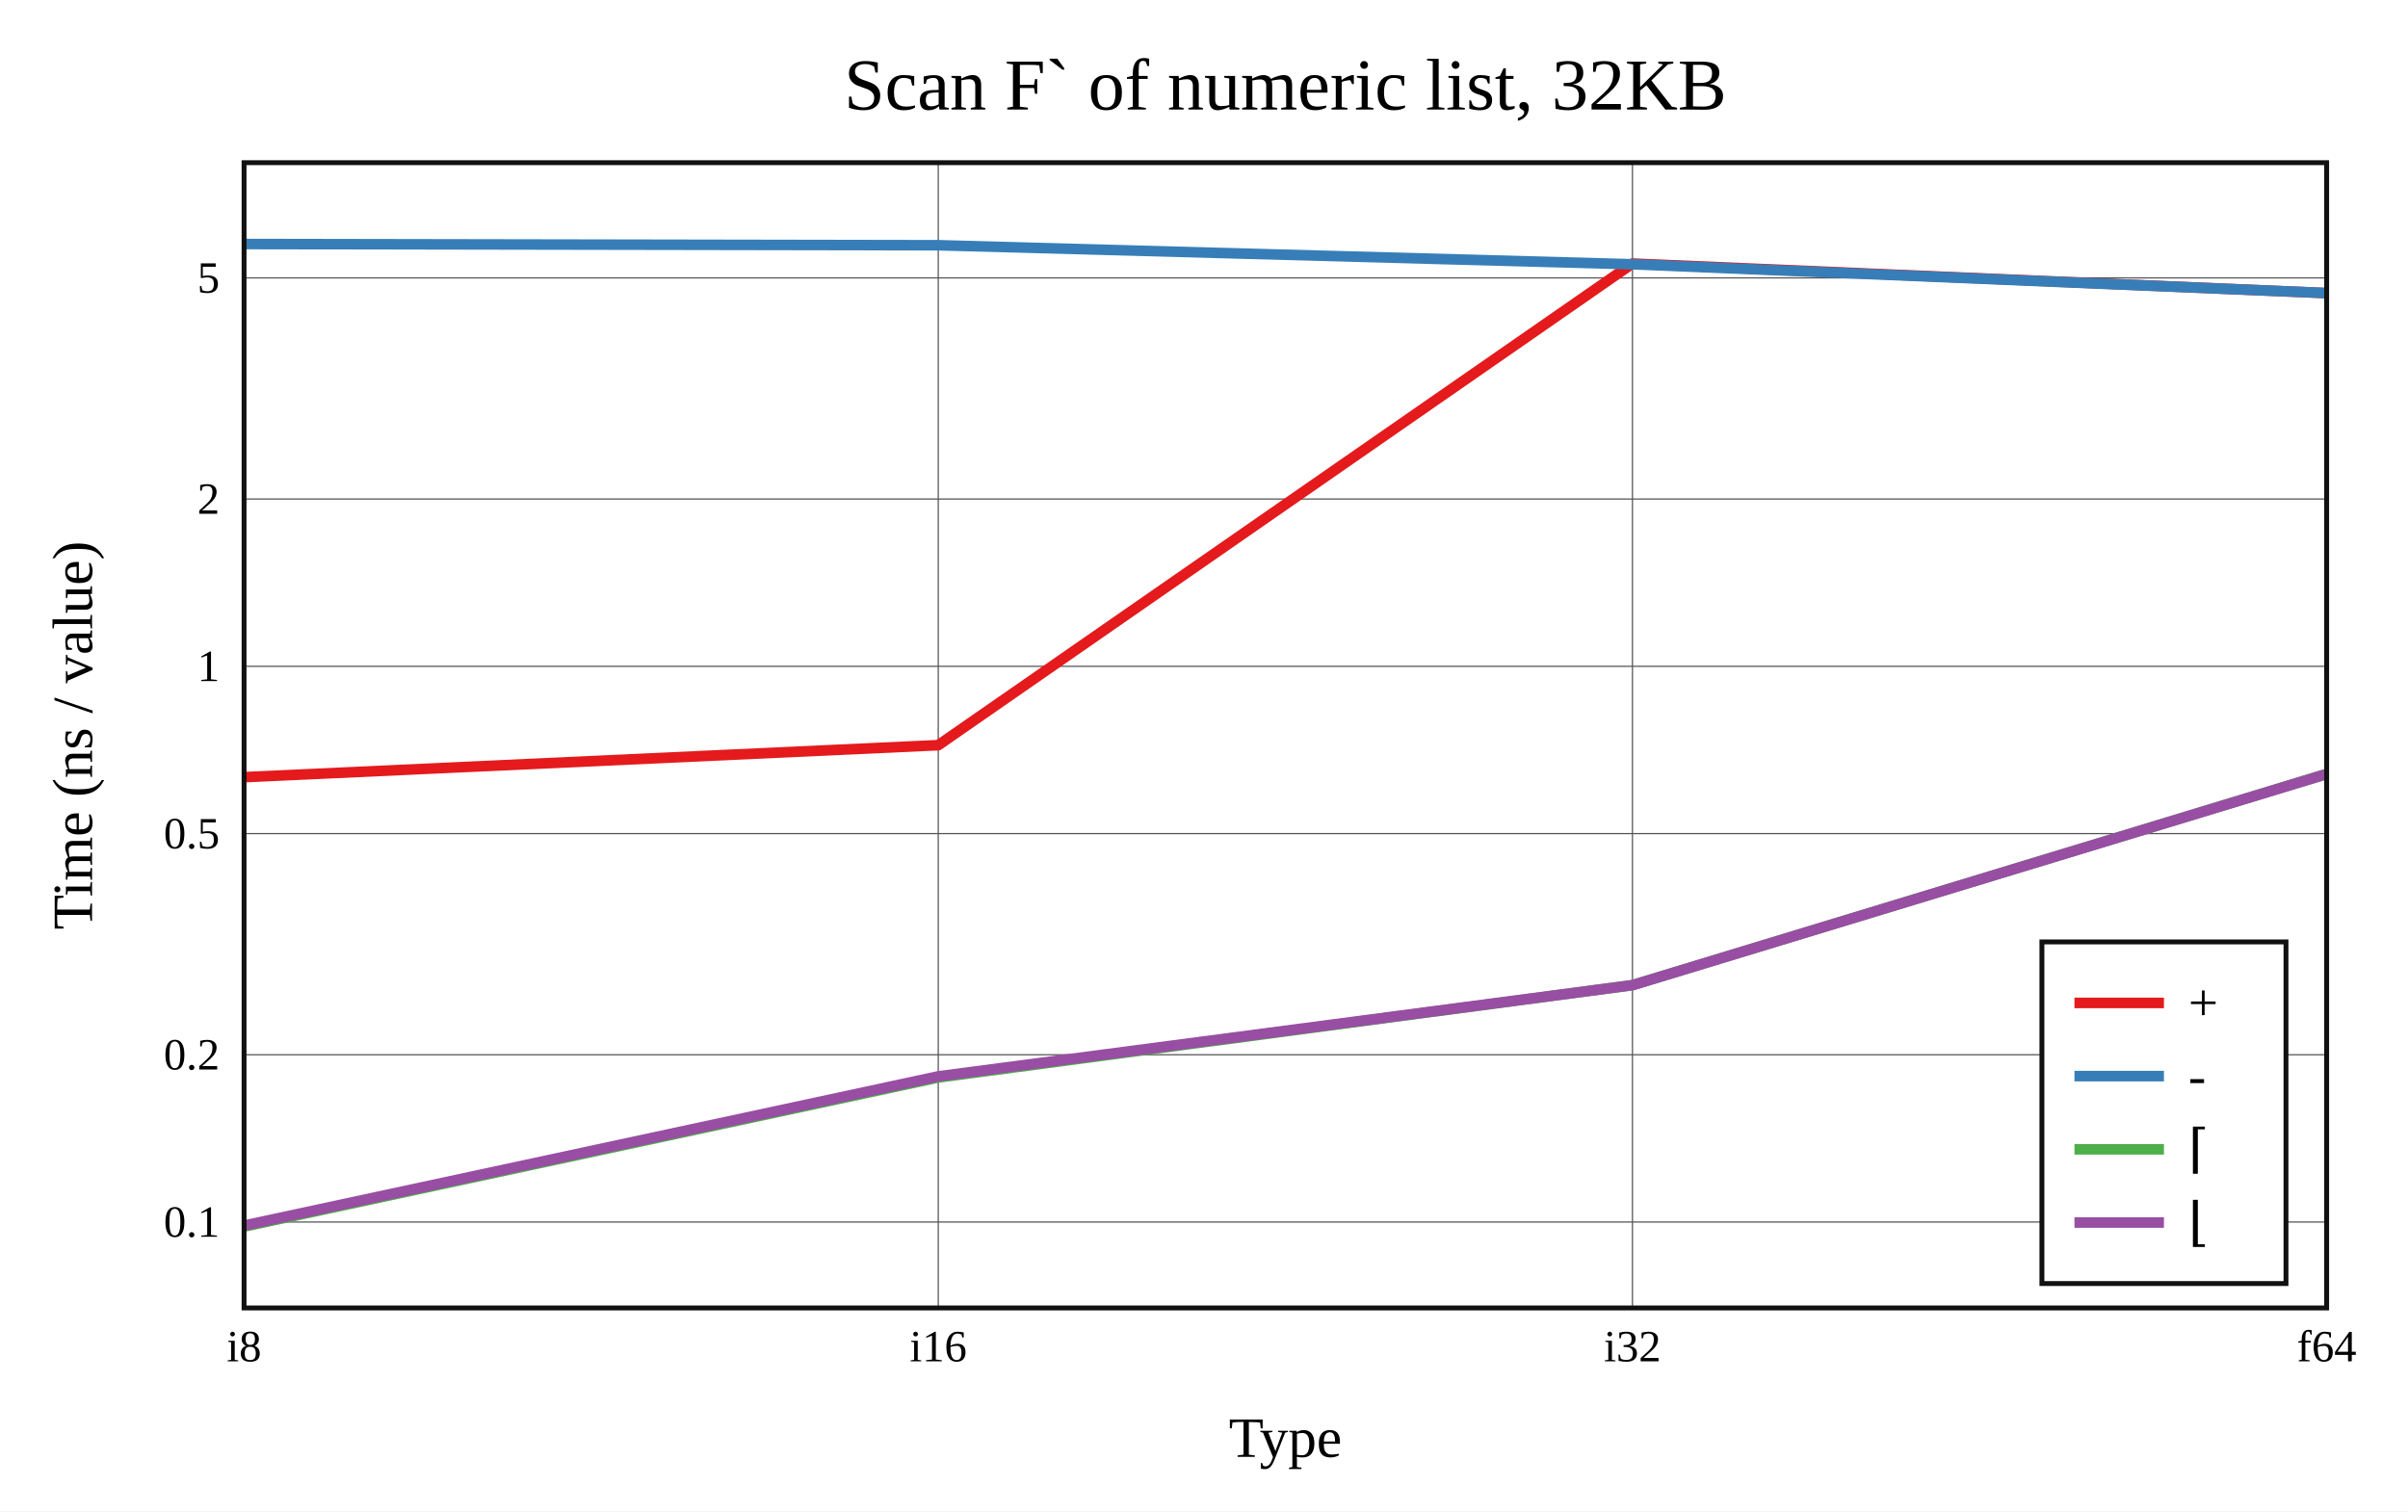
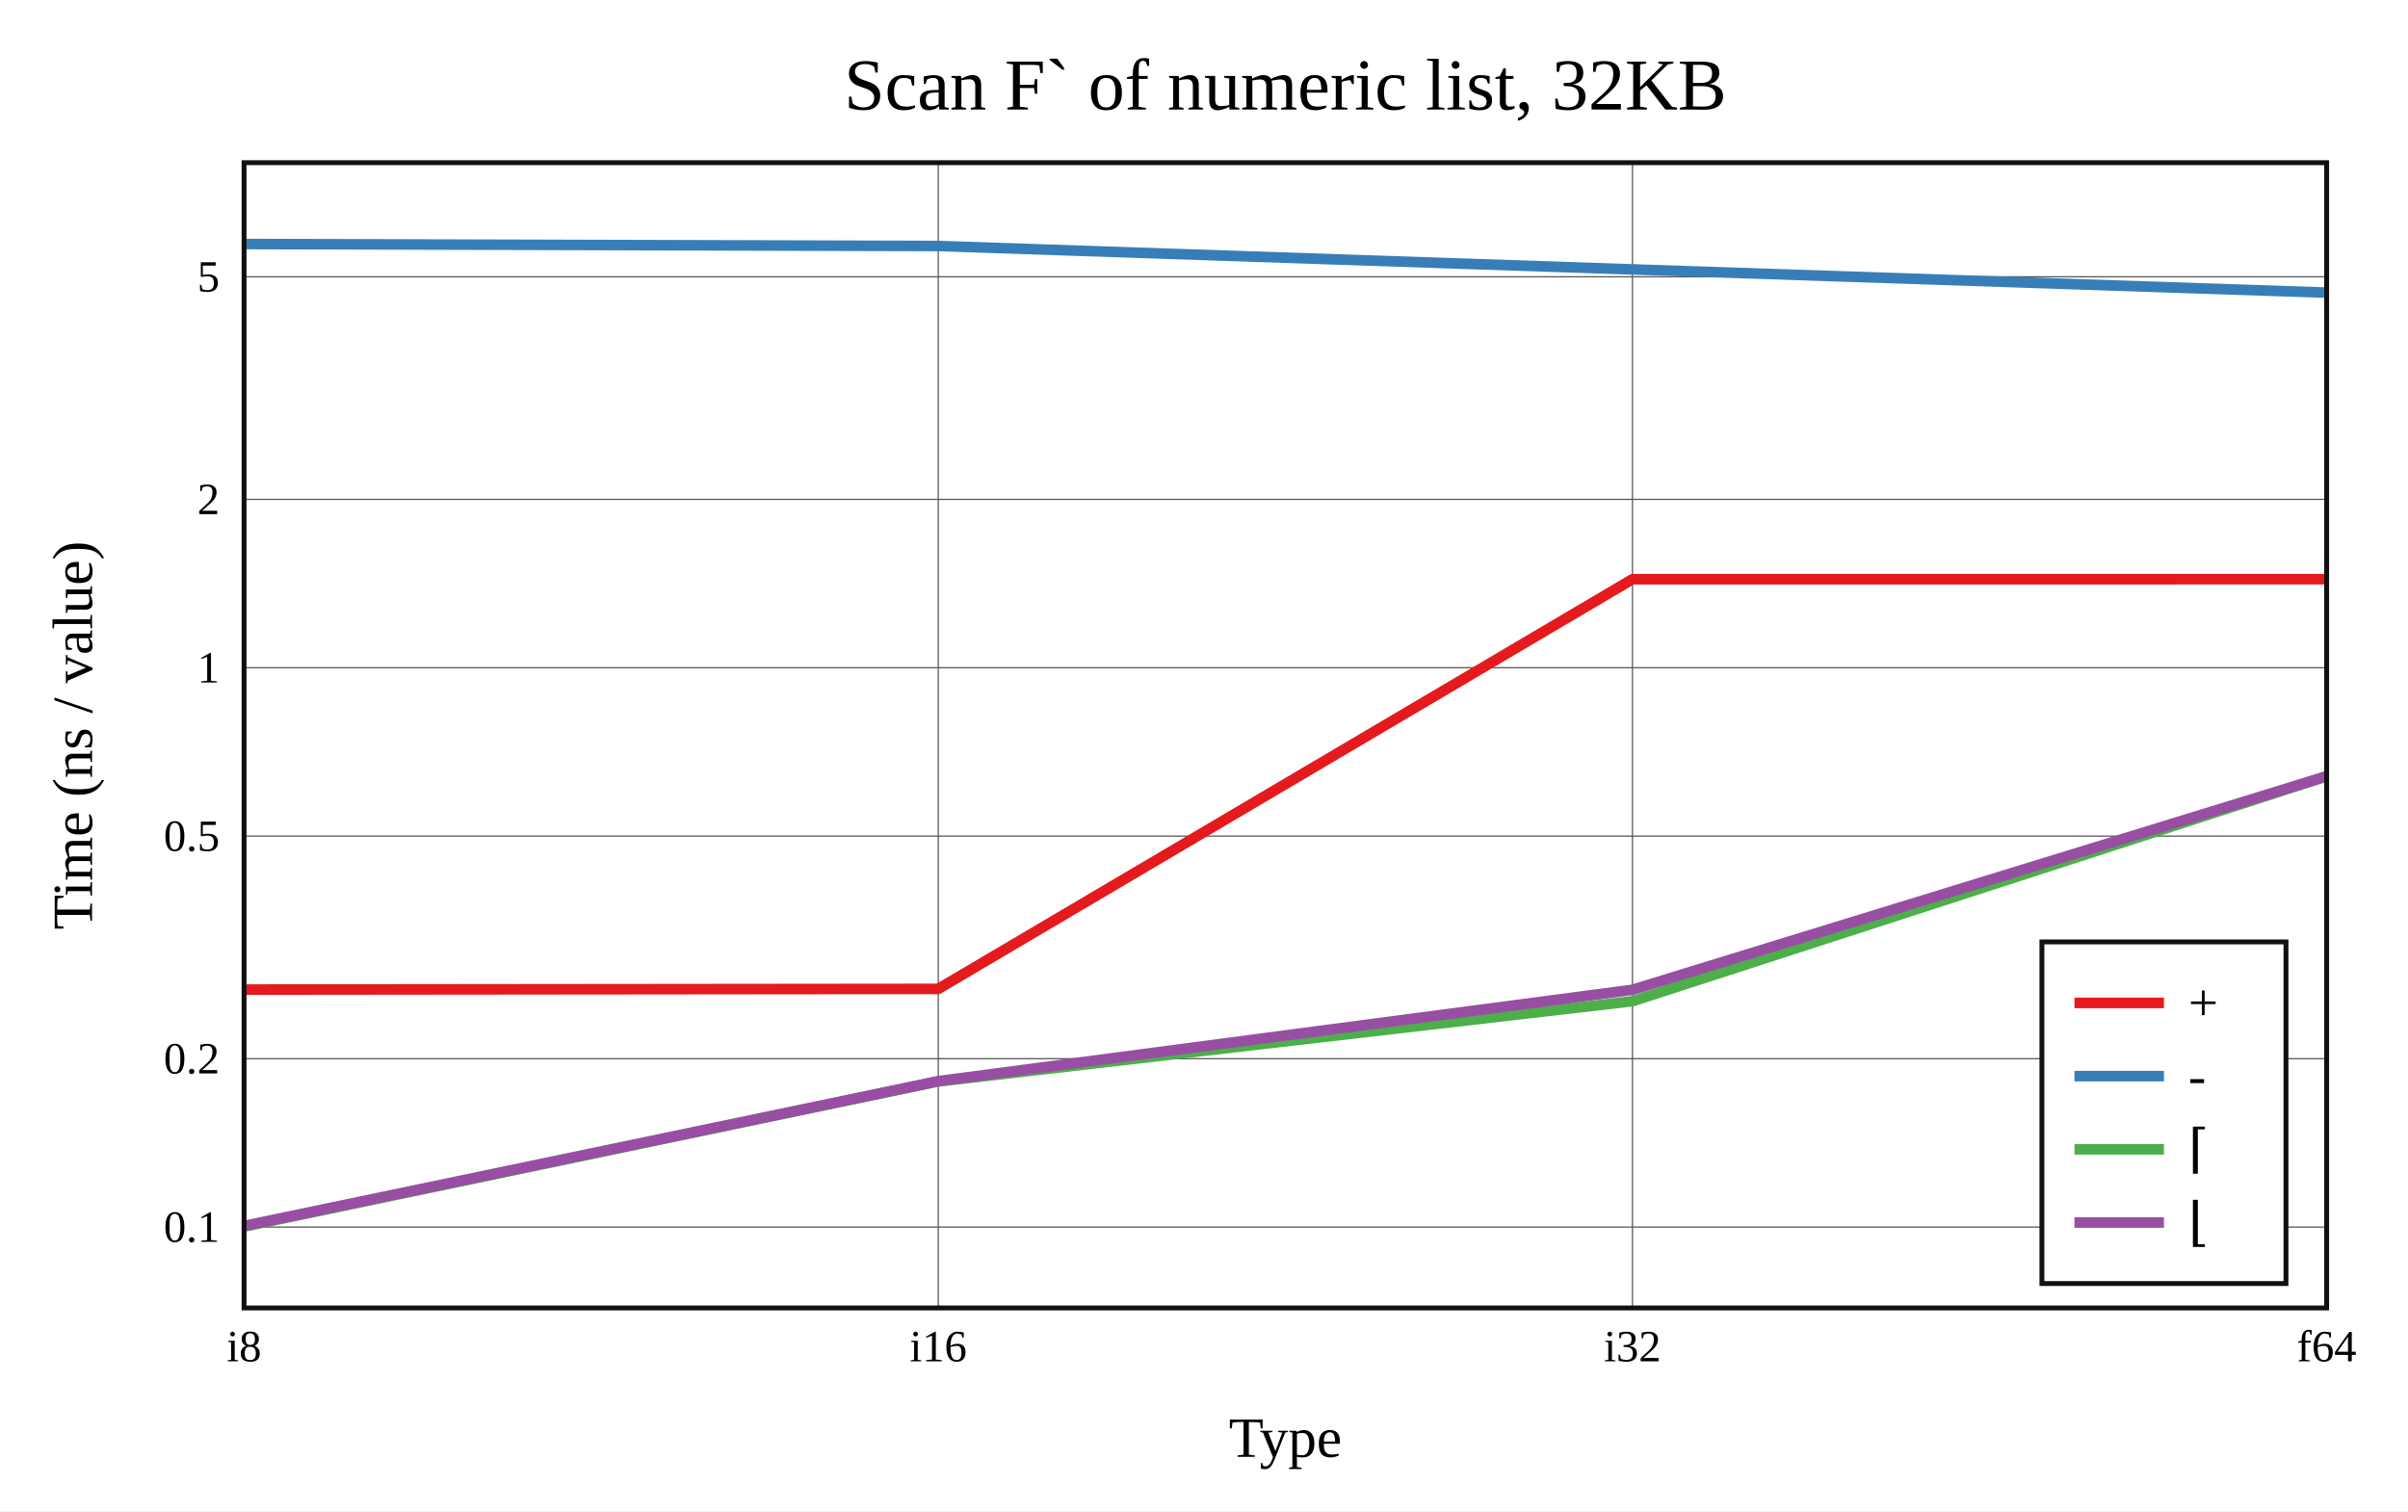
<svg xmlns="http://www.w3.org/2000/svg" viewBox="-60 -40 592 371.6" height="557.4" width="888">
  <g stroke-width="2.6" font-size="14px" text-anchor="middle">
    <defs>
      <clipPath id="clip">
        <rect x="0" y="0" width="512" height="281.6" />
      </clipPath>
    </defs>
    <rect fill="white" x="-60" y="-40" width="592" height="371.6" />
    <text dy="0.33em" font-size="18px" x="256" y="-19">Scan F` of numeric list, 32KB</text>
    <text dy="0.33em" x="256" y="313.6">Type</text>
    <text dy="0.33em" transform="rotate(-90)" x="-140.8" y="-42">Time (ns / value)</text>
    <g stroke-width="0.3" stroke="#555">
      <path d="M170.667 0v281.6" />
      <path d="M341.333 0v281.6" />
-       <path d="M0 260.475h512" />
-       <path d="M0 219.342h512" />
-       <path d="M0 164.968h512" />
-       <path d="M0 123.835h512" />
-       <path d="M0 82.702h512" />
-       <path d="M0 28.328h512" />
+       <path d="M0 261.715h512" />
+       <path d="M0 220.314h512" />
+       <path d="M0 165.586h512" />
+       <path d="M0 124.185h512" />
+       <path d="M0 82.785h512" />
+       <path d="M0 28.057h512" />
    </g>
    <g font-size="11px">
      <text dy="0.33em" x="0" y="291.1">i8</text>
      <text dy="0.33em" x="170.667" y="291.1">i16</text>
      <text dy="0.33em" x="341.333" y="291.1">i32</text>
      <text dy="0.33em" x="512" y="291.1">f64</text>
      <g text-anchor="end">
-         <text dy="0.33em" x="-6" y="260.475">0.1</text>
-         <text dy="0.33em" x="-6" y="219.342">0.2</text>
-         <text dy="0.33em" x="-6" y="164.968">0.5</text>
-         <text dy="0.33em" x="-6" y="123.835">1</text>
-         <text dy="0.33em" x="-6" y="82.702">2</text>
-         <text dy="0.33em" x="-6" y="28.328">5</text>
+         <text dy="0.33em" x="-6" y="261.715">0.1</text>
+         <text dy="0.33em" x="-6" y="220.314">0.2</text>
+         <text dy="0.33em" x="-6" y="165.586">0.5</text>
+         <text dy="0.33em" x="-6" y="124.185">1</text>
+         <text dy="0.33em" x="-6" y="82.785">2</text>
+         <text dy="0.33em" x="-6" y="28.057">5</text>
      </g>
    </g>
    <g clip-path="url(#clip)" fill="none" stroke-linecap="round" stroke-linejoin="round">
-       <path stroke="#e41a1c" d="M0 151.093L170.667 143.227L341.333 24.802L512 32.076" />
-       <path stroke="#377eb8" d="M0 20L170.667 20.3L341.333 24.98L512 32.057" />
-       <path stroke="#4daf4a" d="M0 261.6L170.667 224.939L341.333 202.233L512 150.293" />
-       <path stroke="#984ea3" d="M0 261.348L170.667 224.658L341.333 202.238L512 150.326" />
+       <path stroke="#e41a1c" d="M0 203.323L170.667 203.151L341.333 102.422L512 102.412" />
+       <path stroke="#377eb8" d="M0 20L170.667 20.485L341.333 26.245L512 31.949" />
+       <path stroke="#4daf4a" d="M0 261.6L170.667 225.907L341.333 206.178L512 150.867" />
+       <path stroke="#984ea3" d="M0 261.432L170.667 225.83L341.333 203.372L512 150.874" />
    </g>
    <rect stroke-width="1.2" stroke="#111" fill="none" x="0" y="0" width="512" height="281.6" />
    <g transform="translate(442,191.6)" text-anchor="start" font-size="13px">
      <rect stroke-width="1.2" stroke="#111" fill="white" x="0" y="0" width="60" height="84" />
      <path stroke="#e41a1c" d="M8 15h22" />
      <path stroke="#377eb8" d="M8 33h22" />
      <path stroke="#4daf4a" d="M8 51h22" />
      <path stroke="#984ea3" d="M8 69h22" />
      <text dy="0.33em" x="36" y="15">+</text>
      <text dy="0.33em" x="36" y="33">-</text>
      <text dy="0.33em" x="36" y="51">⌈</text>
      <text dy="0.33em" x="36" y="69">⌊</text>
    </g>
  </g>
</svg>
